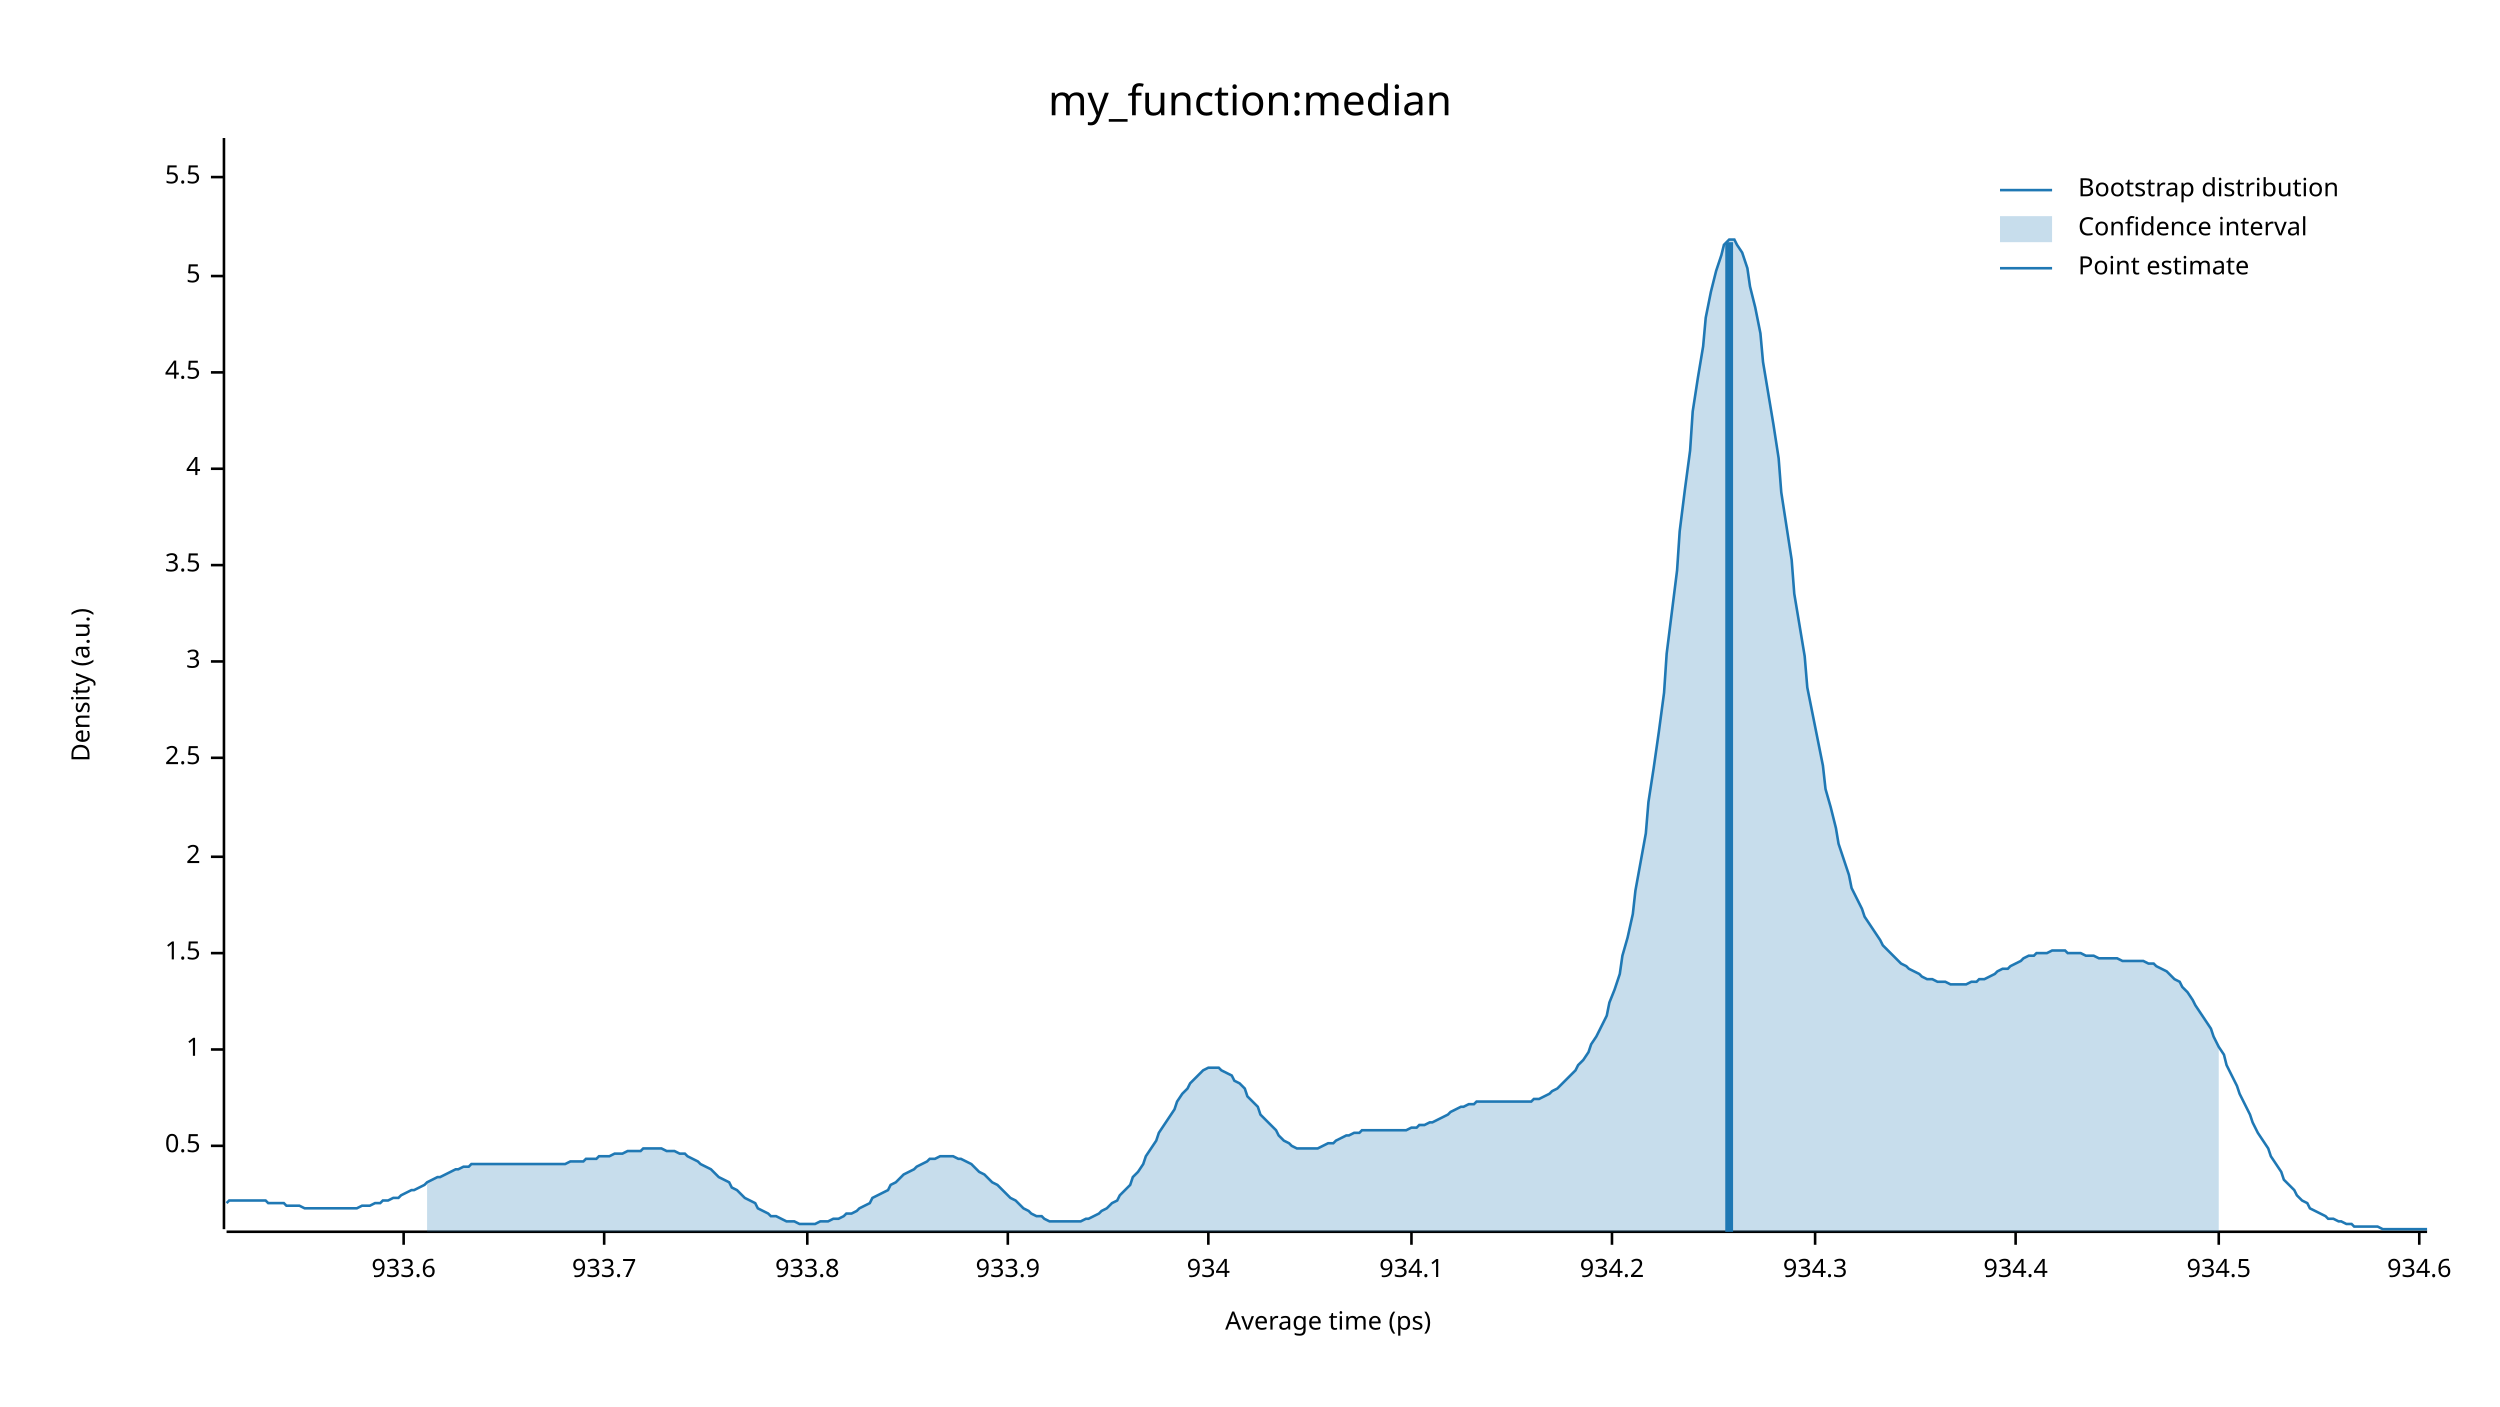
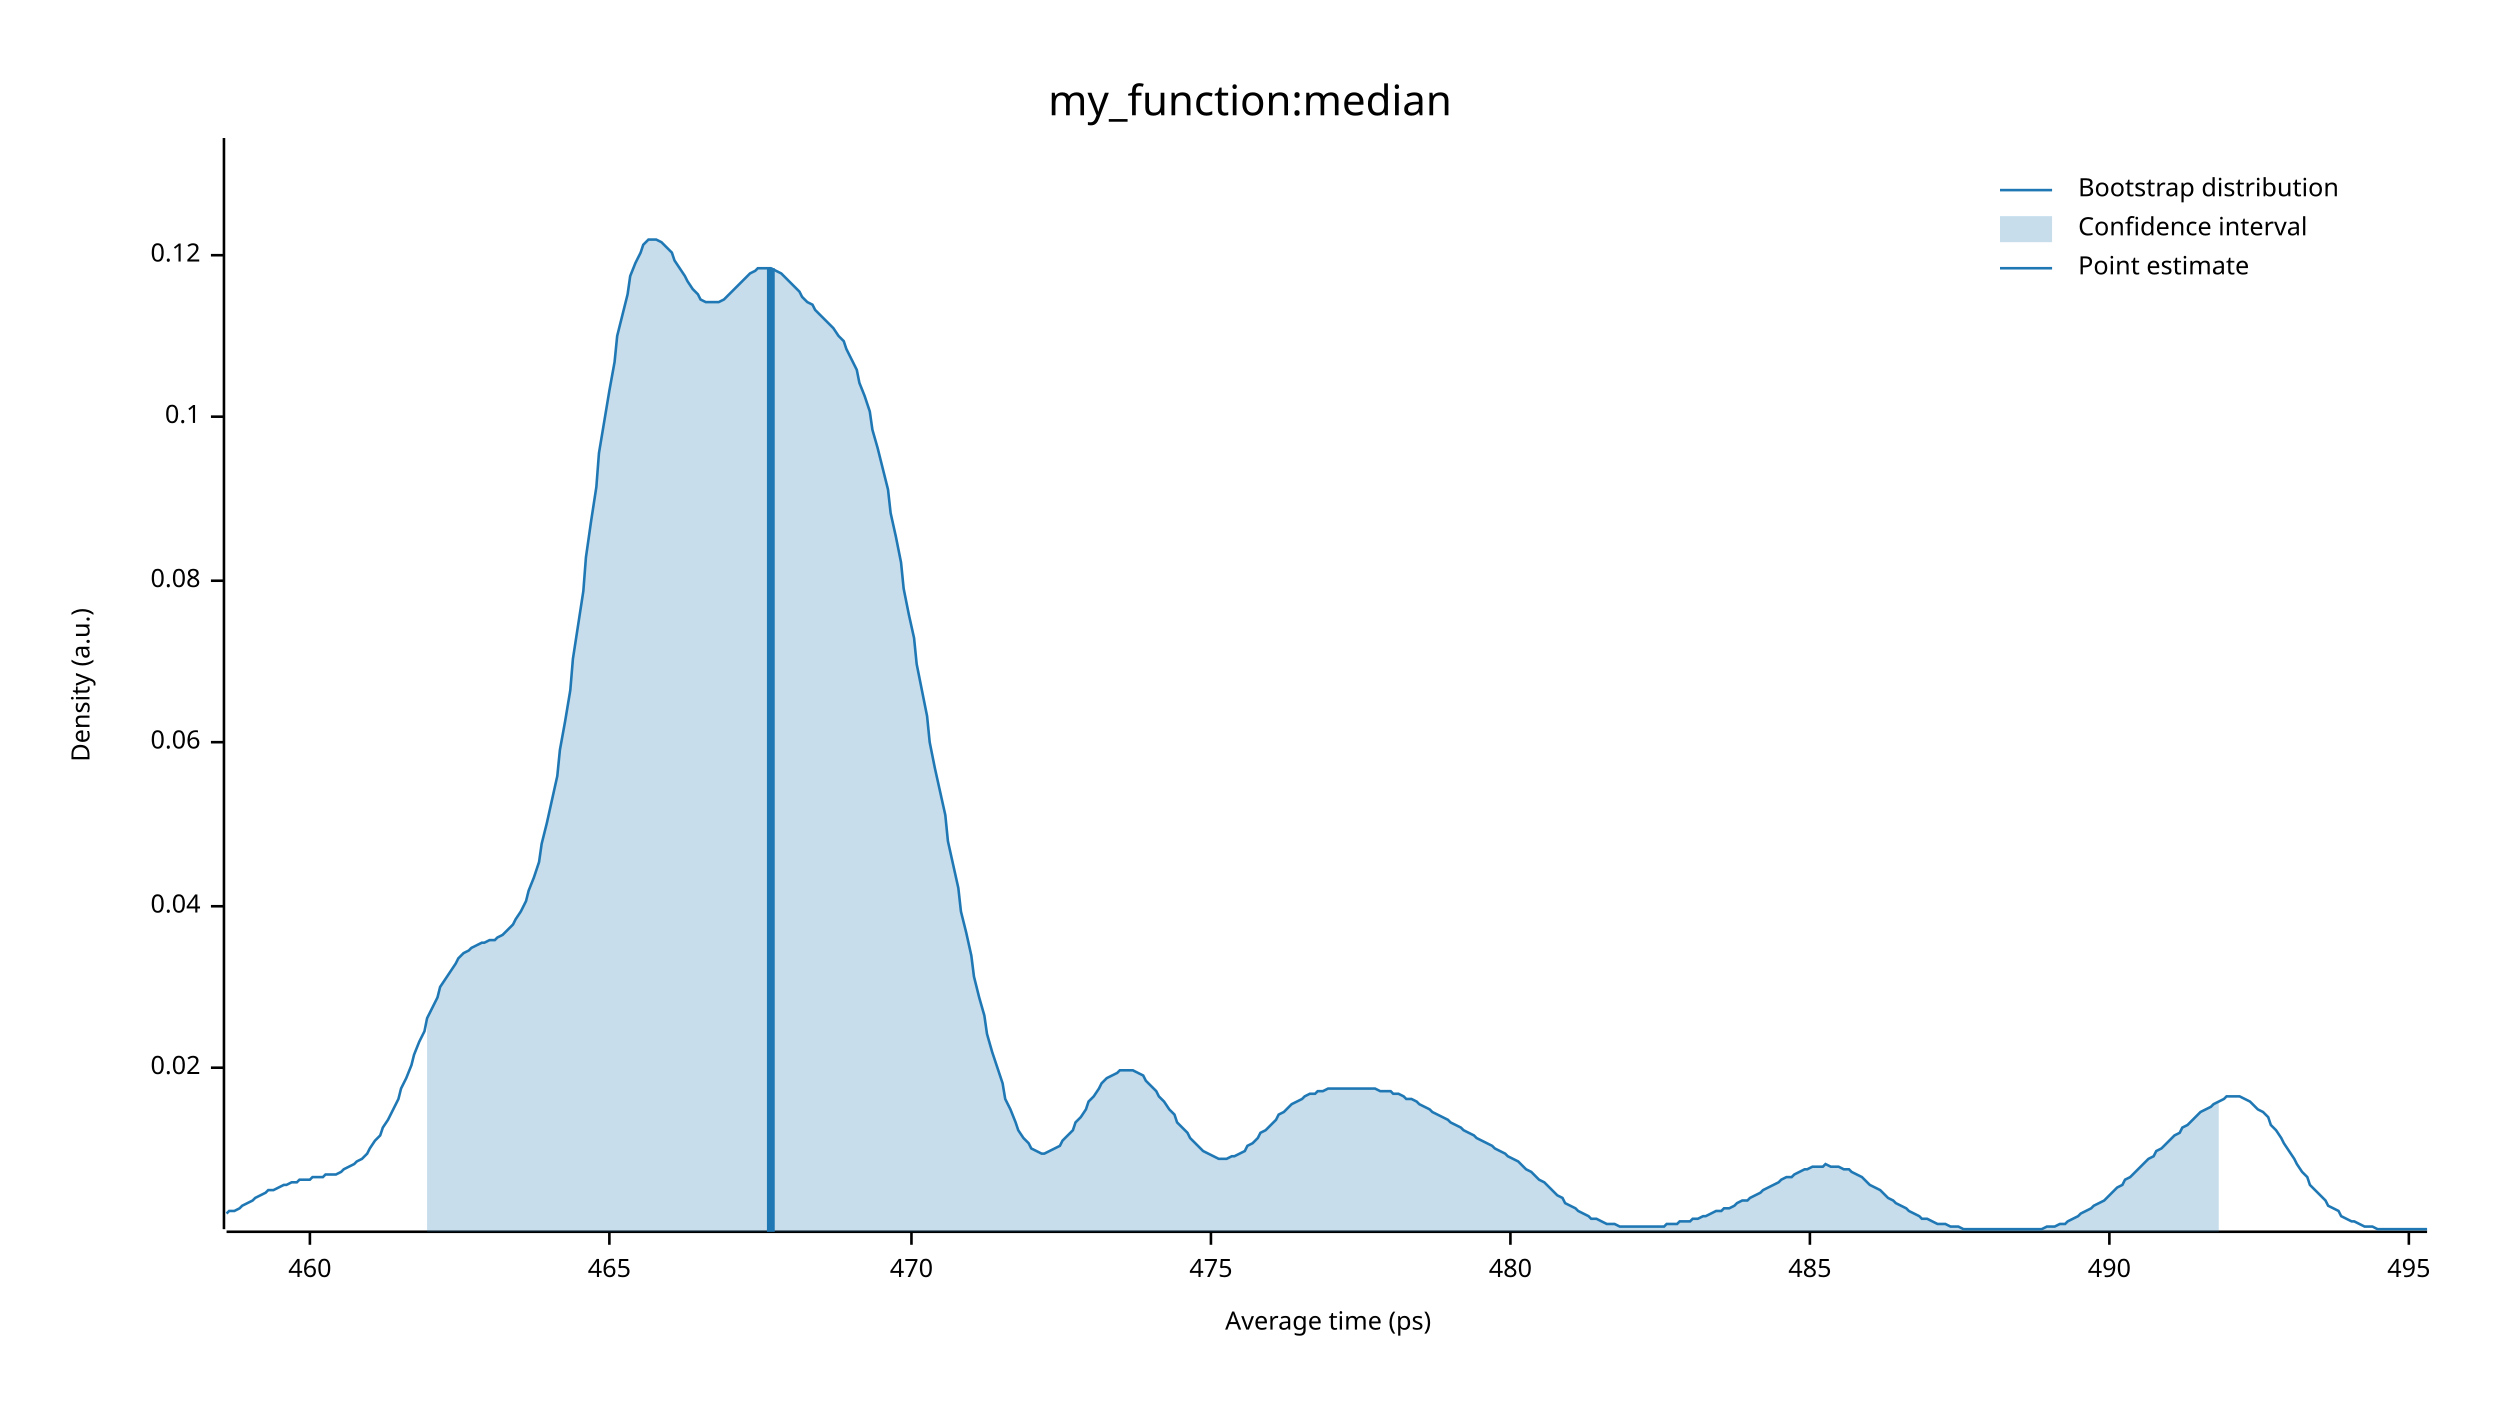
<svg xmlns="http://www.w3.org/2000/svg" width="960" height="540" viewBox="0 0 960 540">
  <text x="480" y="32" dy="0.76em" text-anchor="middle" font-family="sans-serif" font-size="16.129" opacity="1" fill="#000000">
my_function:median
</text>
  <text x="27" y="263" dy="0.76em" text-anchor="middle" font-family="sans-serif" font-size="9.677" opacity="1" fill="#000000" transform="rotate(270, 27, 263)">
Density (a.u.)
</text>
  <text x="510" y="513" dy="-0.5ex" text-anchor="middle" font-family="sans-serif" font-size="9.677" opacity="1" fill="#000000">
Average time (ps)
</text>
  <polyline fill="none" opacity="1" stroke="#000000" stroke-width="1" points="86,53 86,472 " />
-   <text x="77" y="440" dy="0.5ex" text-anchor="end" font-family="sans-serif" font-size="9.677" opacity="1" fill="#000000">
- 0.5
+   <text x="77" y="410" dy="0.5ex" text-anchor="end" font-family="sans-serif" font-size="9.677" opacity="1" fill="#000000">
+ 0.02
</text>
-   <polyline fill="none" opacity="1" stroke="#000000" stroke-width="1" points="81,440 86,440 " />
-   <text x="77" y="403" dy="0.5ex" text-anchor="end" font-family="sans-serif" font-size="9.677" opacity="1" fill="#000000">
- 1
+   <polyline fill="none" opacity="1" stroke="#000000" stroke-width="1" points="81,410 86,410 " />
+   <text x="77" y="348" dy="0.5ex" text-anchor="end" font-family="sans-serif" font-size="9.677" opacity="1" fill="#000000">
+ 0.04
</text>
-   <polyline fill="none" opacity="1" stroke="#000000" stroke-width="1" points="81,403 86,403 " />
-   <text x="77" y="366" dy="0.5ex" text-anchor="end" font-family="sans-serif" font-size="9.677" opacity="1" fill="#000000">
- 1.5
+   <polyline fill="none" opacity="1" stroke="#000000" stroke-width="1" points="81,348 86,348 " />
+   <text x="77" y="285" dy="0.5ex" text-anchor="end" font-family="sans-serif" font-size="9.677" opacity="1" fill="#000000">
+ 0.06
</text>
-   <polyline fill="none" opacity="1" stroke="#000000" stroke-width="1" points="81,366 86,366 " />
-   <text x="77" y="329" dy="0.5ex" text-anchor="end" font-family="sans-serif" font-size="9.677" opacity="1" fill="#000000">
- 2
+   <polyline fill="none" opacity="1" stroke="#000000" stroke-width="1" points="81,285 86,285 " />
+   <text x="77" y="223" dy="0.5ex" text-anchor="end" font-family="sans-serif" font-size="9.677" opacity="1" fill="#000000">
+ 0.08
</text>
-   <polyline fill="none" opacity="1" stroke="#000000" stroke-width="1" points="81,329 86,329 " />
-   <text x="77" y="291" dy="0.5ex" text-anchor="end" font-family="sans-serif" font-size="9.677" opacity="1" fill="#000000">
- 2.5
+   <polyline fill="none" opacity="1" stroke="#000000" stroke-width="1" points="81,223 86,223 " />
+   <text x="77" y="160" dy="0.5ex" text-anchor="end" font-family="sans-serif" font-size="9.677" opacity="1" fill="#000000">
+ 0.1
</text>
-   <polyline fill="none" opacity="1" stroke="#000000" stroke-width="1" points="81,291 86,291 " />
-   <text x="77" y="254" dy="0.5ex" text-anchor="end" font-family="sans-serif" font-size="9.677" opacity="1" fill="#000000">
- 3
+   <polyline fill="none" opacity="1" stroke="#000000" stroke-width="1" points="81,160 86,160 " />
+   <text x="77" y="98" dy="0.5ex" text-anchor="end" font-family="sans-serif" font-size="9.677" opacity="1" fill="#000000">
+ 0.12
</text>
-   <polyline fill="none" opacity="1" stroke="#000000" stroke-width="1" points="81,254 86,254 " />
-   <text x="77" y="217" dy="0.5ex" text-anchor="end" font-family="sans-serif" font-size="9.677" opacity="1" fill="#000000">
- 3.5
+   <polyline fill="none" opacity="1" stroke="#000000" stroke-width="1" points="81,98 86,98 " />
+   <polyline fill="none" opacity="1" stroke="#000000" stroke-width="1" points="87,473 932,473 " />
+   <text x="119" y="483" dy="0.76em" text-anchor="middle" font-family="sans-serif" font-size="9.677" opacity="1" fill="#000000">
+ 460
</text>
-   <polyline fill="none" opacity="1" stroke="#000000" stroke-width="1" points="81,217 86,217 " />
-   <text x="77" y="180" dy="0.5ex" text-anchor="end" font-family="sans-serif" font-size="9.677" opacity="1" fill="#000000">
- 4
+   <polyline fill="none" opacity="1" stroke="#000000" stroke-width="1" points="119,473 119,478 " />
+   <text x="234" y="483" dy="0.76em" text-anchor="middle" font-family="sans-serif" font-size="9.677" opacity="1" fill="#000000">
+ 465
</text>
-   <polyline fill="none" opacity="1" stroke="#000000" stroke-width="1" points="81,180 86,180 " />
-   <text x="77" y="143" dy="0.5ex" text-anchor="end" font-family="sans-serif" font-size="9.677" opacity="1" fill="#000000">
- 4.5
+   <polyline fill="none" opacity="1" stroke="#000000" stroke-width="1" points="234,473 234,478 " />
+   <text x="350" y="483" dy="0.76em" text-anchor="middle" font-family="sans-serif" font-size="9.677" opacity="1" fill="#000000">
+ 470
</text>
-   <polyline fill="none" opacity="1" stroke="#000000" stroke-width="1" points="81,143 86,143 " />
-   <text x="77" y="106" dy="0.5ex" text-anchor="end" font-family="sans-serif" font-size="9.677" opacity="1" fill="#000000">
- 5
+   <polyline fill="none" opacity="1" stroke="#000000" stroke-width="1" points="350,473 350,478 " />
+   <text x="465" y="483" dy="0.76em" text-anchor="middle" font-family="sans-serif" font-size="9.677" opacity="1" fill="#000000">
+ 475
</text>
-   <polyline fill="none" opacity="1" stroke="#000000" stroke-width="1" points="81,106 86,106 " />
-   <text x="77" y="68" dy="0.5ex" text-anchor="end" font-family="sans-serif" font-size="9.677" opacity="1" fill="#000000">
- 5.5
+   <polyline fill="none" opacity="1" stroke="#000000" stroke-width="1" points="465,473 465,478 " />
+   <text x="580" y="483" dy="0.76em" text-anchor="middle" font-family="sans-serif" font-size="9.677" opacity="1" fill="#000000">
+ 480
</text>
-   <polyline fill="none" opacity="1" stroke="#000000" stroke-width="1" points="81,68 86,68 " />
-   <polyline fill="none" opacity="1" stroke="#000000" stroke-width="1" points="87,473 932,473 " />
-   <text x="155" y="483" dy="0.76em" text-anchor="middle" font-family="sans-serif" font-size="9.677" opacity="1" fill="#000000">
- 933.6
+   <polyline fill="none" opacity="1" stroke="#000000" stroke-width="1" points="580,473 580,478 " />
+   <text x="695" y="483" dy="0.76em" text-anchor="middle" font-family="sans-serif" font-size="9.677" opacity="1" fill="#000000">
+ 485
</text>
-   <polyline fill="none" opacity="1" stroke="#000000" stroke-width="1" points="155,473 155,478 " />
-   <text x="232" y="483" dy="0.76em" text-anchor="middle" font-family="sans-serif" font-size="9.677" opacity="1" fill="#000000">
- 933.7
+   <polyline fill="none" opacity="1" stroke="#000000" stroke-width="1" points="695,473 695,478 " />
+   <text x="810" y="483" dy="0.76em" text-anchor="middle" font-family="sans-serif" font-size="9.677" opacity="1" fill="#000000">
+ 490
</text>
-   <polyline fill="none" opacity="1" stroke="#000000" stroke-width="1" points="232,473 232,478 " />
-   <text x="310" y="483" dy="0.76em" text-anchor="middle" font-family="sans-serif" font-size="9.677" opacity="1" fill="#000000">
- 933.8
+   <polyline fill="none" opacity="1" stroke="#000000" stroke-width="1" points="810,473 810,478 " />
+   <text x="925" y="483" dy="0.76em" text-anchor="middle" font-family="sans-serif" font-size="9.677" opacity="1" fill="#000000">
+ 495
</text>
-   <polyline fill="none" opacity="1" stroke="#000000" stroke-width="1" points="310,473 310,478 " />
-   <text x="387" y="483" dy="0.76em" text-anchor="middle" font-family="sans-serif" font-size="9.677" opacity="1" fill="#000000">
- 933.9
- </text>
-   <polyline fill="none" opacity="1" stroke="#000000" stroke-width="1" points="387,473 387,478 " />
-   <text x="464" y="483" dy="0.76em" text-anchor="middle" font-family="sans-serif" font-size="9.677" opacity="1" fill="#000000">
- 934
- </text>
-   <polyline fill="none" opacity="1" stroke="#000000" stroke-width="1" points="464,473 464,478 " />
-   <text x="542" y="483" dy="0.76em" text-anchor="middle" font-family="sans-serif" font-size="9.677" opacity="1" fill="#000000">
- 934.1
- </text>
-   <polyline fill="none" opacity="1" stroke="#000000" stroke-width="1" points="542,473 542,478 " />
-   <text x="619" y="483" dy="0.76em" text-anchor="middle" font-family="sans-serif" font-size="9.677" opacity="1" fill="#000000">
- 934.2
- </text>
-   <polyline fill="none" opacity="1" stroke="#000000" stroke-width="1" points="619,473 619,478 " />
-   <text x="697" y="483" dy="0.76em" text-anchor="middle" font-family="sans-serif" font-size="9.677" opacity="1" fill="#000000">
- 934.3
- </text>
-   <polyline fill="none" opacity="1" stroke="#000000" stroke-width="1" points="697,473 697,478 " />
-   <text x="774" y="483" dy="0.76em" text-anchor="middle" font-family="sans-serif" font-size="9.677" opacity="1" fill="#000000">
- 934.4
- </text>
-   <polyline fill="none" opacity="1" stroke="#000000" stroke-width="1" points="774,473 774,478 " />
-   <text x="852" y="483" dy="0.76em" text-anchor="middle" font-family="sans-serif" font-size="9.677" opacity="1" fill="#000000">
- 934.5
- </text>
-   <polyline fill="none" opacity="1" stroke="#000000" stroke-width="1" points="852,473 852,478 " />
-   <text x="929" y="483" dy="0.76em" text-anchor="middle" font-family="sans-serif" font-size="9.677" opacity="1" fill="#000000">
- 934.6
- </text>
-   <polyline fill="none" opacity="1" stroke="#000000" stroke-width="1" points="929,473 929,478 " />
-   <polyline fill="none" opacity="1" stroke="#1F78B4" stroke-width="1" points="87,462 88,461 90,461 92,461 93,461 95,461 97,461 98,461 100,461 102,461 103,462 105,462 107,462 109,462 110,463 112,463 114,463 115,463 117,464 119,464 120,464 122,464 124,464 125,464 127,464 129,464 131,464 132,464 134,464 136,464 137,464 139,463 141,463 142,463 144,462 146,462 147,461 149,461 151,460 153,460 154,459 156,458 158,457 159,457 161,456 163,455 164,454 166,453 168,452 169,452 171,451 173,450 175,449 176,449 178,448 180,448 181,447 183,447 185,447 186,447 188,447 190,447 191,447 193,447 195,447 197,447 198,447 200,447 202,447 203,447 205,447 207,447 208,447 210,447 212,447 214,447 215,447 217,447 219,446 220,446 222,446 224,446 225,445 227,445 229,445 230,444 232,444 234,444 236,443 237,443 239,443 241,442 242,442 244,442 246,442 247,441 249,441 251,441 252,441 254,441 256,442 258,442 259,442 261,443 263,443 264,444 266,445 268,446 269,447 271,448 273,449 274,450 276,452 278,453 280,454 281,456 283,457 285,459 286,460 288,461 290,462 291,464 293,465 295,466 296,467 298,467 300,468 302,469 303,469 305,469 307,470 308,470 310,470 312,470 313,470 315,469 317,469 318,469 320,468 322,468 324,467 325,466 327,466 329,465 330,464 332,463 334,462 335,460 337,459 339,458 341,457 342,455 344,454 346,452 347,451 349,450 351,449 352,448 354,447 356,446 357,445 359,445 361,444 363,444 364,444 366,444 368,445 369,445 371,446 373,447 374,448 376,450 378,451 379,452 381,454 383,455 385,457 386,458 388,460 390,461 391,462 393,464 395,465 396,466 398,467 400,467 401,468 403,469 405,469 407,469 408,469 410,469 412,469 413,469 415,469 417,468 418,468 420,467 422,466 423,465 425,464 427,462 429,461 430,459 432,457 434,455 435,452 437,450 439,447 440,444 442,441 444,438 445,435 447,432 449,429 451,426 452,423 454,420 456,418 457,416 459,414 461,412 462,411 464,410 466,410 468,410 469,411 471,412 473,413 474,415 476,416 478,418 479,421 481,423 483,425 484,428 486,430 488,432 490,434 491,436 493,438 495,439 496,440 498,441 500,441 501,441 503,441 505,441 506,441 508,440 510,439 512,439 513,438 515,437 517,436 518,436 520,435 522,435 523,434 525,434 527,434 528,434 530,434 532,434 534,434 535,434 537,434 539,434 540,434 542,433 544,433 545,432 547,432 549,431 550,431 552,430 554,429 556,428 557,427 559,426 561,425 562,425 564,424 566,424 567,423 569,423 571,423 573,423 574,423 576,423 578,423 579,423 581,423 583,423 584,423 586,423 588,423 589,422 591,422 593,421 595,420 596,419 598,418 600,416 601,415 603,413 605,411 606,409 608,407 610,404 611,401 613,398 615,394 617,390 618,385 620,380 622,374 623,367 625,360 627,351 628,342 630,331 632,320 633,308 635,295 637,281 639,266 640,251 642,235 644,219 645,204 647,188 649,173 650,158 652,145 654,133 655,122 657,112 659,104 661,98 662,94 664,92 666,92 667,94 669,97 671,103 672,110 674,118 676,128 677,139 679,151 681,163 683,176 684,189 686,202 688,215 689,228 691,240 693,252 694,264 696,274 698,284 700,294 701,303 703,310 705,318 706,324 708,330 710,336 711,341 713,345 715,349 716,352 718,355 720,358 722,361 723,363 725,365 727,367 728,368 730,370 732,371 733,372 735,373 737,374 738,375 740,376 742,376 744,377 745,377 747,377 749,378 750,378 752,378 754,378 755,378 757,377 759,377 760,376 762,376 764,375 766,374 767,373 769,372 771,372 772,371 774,370 776,369 777,368 779,367 781,367 782,366 784,366 786,366 788,365 789,365 791,365 793,365 794,366 796,366 798,366 799,366 801,367 803,367 804,367 806,368 808,368 810,368 811,368 813,368 815,369 816,369 818,369 820,369 821,369 823,369 825,370 827,370 828,371 830,372 832,373 833,374 835,376 837,377 838,379 840,381 842,384 843,386 845,389 847,392 849,395 850,398 852,402 854,405 855,409 857,413 859,417 860,420 862,424 864,428 865,431 867,435 869,438 871,441 872,444 874,447 876,450 877,453 879,455 881,457 882,459 884,461 886,462 887,464 889,465 891,466 893,467 894,468 896,468 898,469 899,469 901,470 903,470 904,471 906,471 908,471 909,471 911,471 913,471 915,472 916,472 918,472 920,472 921,472 923,472 925,472 926,472 928,472 930,472 932,472 " />
-   <polygon opacity="0.25" fill="#1F78B4" points="164,454 166,453 168,452 169,452 171,451 173,450 175,449 176,449 178,448 180,448 181,447 183,447 185,447 186,447 188,447 190,447 191,447 193,447 195,447 197,447 198,447 200,447 202,447 203,447 205,447 207,447 208,447 210,447 212,447 214,447 215,447 217,447 219,446 220,446 222,446 224,446 225,445 227,445 229,445 230,444 232,444 234,444 236,443 237,443 239,443 241,442 242,442 244,442 246,442 247,441 249,441 251,441 252,441 254,441 256,442 258,442 259,442 261,443 263,443 264,444 266,445 268,446 269,447 271,448 273,449 274,450 276,452 278,453 280,454 281,456 283,457 285,459 286,460 288,461 290,462 291,464 293,465 295,466 296,467 298,467 300,468 302,469 303,469 305,469 307,470 308,470 310,470 312,470 313,470 315,469 317,469 318,469 320,468 322,468 324,467 325,466 327,466 329,465 330,464 332,463 334,462 335,460 337,459 339,458 341,457 342,455 344,454 346,452 347,451 349,450 351,449 352,448 354,447 356,446 357,445 359,445 361,444 363,444 364,444 366,444 368,445 369,445 371,446 373,447 374,448 376,450 378,451 379,452 381,454 383,455 385,457 386,458 388,460 390,461 391,462 393,464 395,465 396,466 398,467 400,467 401,468 403,469 405,469 407,469 408,469 410,469 412,469 413,469 415,469 417,468 418,468 420,467 422,466 423,465 425,464 427,462 429,461 430,459 432,457 434,455 435,452 437,450 439,447 440,444 442,441 444,438 445,435 447,432 449,429 451,426 452,423 454,420 456,418 457,416 459,414 461,412 462,411 464,410 466,410 468,410 469,411 471,412 473,413 474,415 476,416 478,418 479,421 481,423 483,425 484,428 486,430 488,432 490,434 491,436 493,438 495,439 496,440 498,441 500,441 501,441 503,441 505,441 506,441 508,440 510,439 512,439 513,438 515,437 517,436 518,436 520,435 522,435 523,434 525,434 527,434 528,434 530,434 532,434 534,434 535,434 537,434 539,434 540,434 542,433 544,433 545,432 547,432 549,431 550,431 552,430 554,429 556,428 557,427 559,426 561,425 562,425 564,424 566,424 567,423 569,423 571,423 573,423 574,423 576,423 578,423 579,423 581,423 583,423 584,423 586,423 588,423 589,422 591,422 593,421 595,420 596,419 598,418 600,416 601,415 603,413 605,411 606,409 608,407 610,404 611,401 613,398 615,394 617,390 618,385 620,380 622,374 623,367 625,360 627,351 628,342 630,331 632,320 633,308 635,295 637,281 639,266 640,251 642,235 644,219 645,204 647,188 649,173 650,158 652,145 654,133 655,122 657,112 659,104 661,98 662,94 664,92 666,92 667,94 669,97 671,103 672,110 674,118 676,128 677,139 679,151 681,163 683,176 684,189 686,202 688,215 689,228 691,240 693,252 694,264 696,274 698,284 700,294 701,303 703,310 705,318 706,324 708,330 710,336 711,341 713,345 715,349 716,352 718,355 720,358 722,361 723,363 725,365 727,367 728,368 730,370 732,371 733,372 735,373 737,374 738,375 740,376 742,376 744,377 745,377 747,377 749,378 750,378 752,378 754,378 755,378 757,377 759,377 760,376 762,376 764,375 766,374 767,373 769,372 771,372 772,371 774,370 776,369 777,368 779,367 781,367 782,366 784,366 786,366 788,365 789,365 791,365 793,365 794,366 796,366 798,366 799,366 801,367 803,367 804,367 806,368 808,368 810,368 811,368 813,368 815,369 816,369 818,369 820,369 821,369 823,369 825,370 827,370 828,371 830,372 832,373 833,374 835,376 837,377 838,379 840,381 842,384 843,386 845,389 847,392 849,395 850,398 852,402 852,473 164,473 " />
-   <polyline fill="none" opacity="1" stroke="#1F78B4" stroke-width="3" points="664,473 664,93 " />
+   <polyline fill="none" opacity="1" stroke="#000000" stroke-width="1" points="925,473 925,478 " />
+   <polyline fill="none" opacity="1" stroke="#1F78B4" stroke-width="1" points="87,466 88,465 90,465 92,464 93,463 95,462 97,461 98,460 100,459 102,458 103,457 105,457 107,456 109,455 110,455 112,454 114,454 115,453 117,453 119,453 120,452 122,452 124,452 125,451 127,451 129,451 131,450 132,449 134,448 136,447 137,446 139,445 141,443 142,441 144,438 146,436 147,433 149,430 151,426 153,422 154,418 156,414 158,409 159,405 161,400 163,396 164,391 166,387 168,383 169,379 171,376 173,373 175,370 176,368 178,366 180,365 181,364 183,363 185,362 186,362 188,361 190,361 191,360 193,359 195,357 197,355 198,353 200,350 202,346 203,342 205,337 207,331 208,324 210,316 212,307 214,298 215,288 217,277 219,265 220,253 222,240 224,227 225,214 227,200 229,187 230,174 232,162 234,150 236,139 237,129 239,121 241,113 242,106 244,101 246,97 247,94 249,92 251,92 252,92 254,93 256,95 258,97 259,100 261,103 263,106 264,108 266,111 268,113 269,115 271,116 273,116 274,116 276,116 278,115 280,113 281,112 283,110 285,108 286,107 288,105 290,104 291,103 293,103 295,103 296,103 298,104 300,105 302,107 303,108 305,110 307,112 308,114 310,116 312,117 313,119 315,121 317,123 318,124 320,126 322,129 324,131 325,134 327,138 329,142 330,147 332,152 334,158 335,165 337,172 339,180 341,188 342,197 344,206 346,216 347,226 349,236 351,245 352,255 354,265 356,275 357,285 359,295 361,304 363,313 364,323 366,332 368,341 369,350 371,358 373,367 374,375 376,383 378,390 379,397 381,404 383,410 385,416 386,422 388,426 390,431 391,434 393,437 395,439 396,441 398,442 400,443 401,443 403,442 405,441 407,440 408,438 410,436 412,434 413,431 415,429 417,426 418,423 420,421 422,418 423,416 425,414 427,413 429,412 430,411 432,411 434,411 435,411 437,412 439,413 440,415 442,417 444,419 445,421 447,423 449,426 451,428 452,431 454,433 456,435 457,437 459,439 461,441 462,442 464,443 466,444 468,445 469,445 471,445 473,444 474,444 476,443 478,442 479,440 481,439 483,437 484,435 486,434 488,432 490,430 491,428 493,427 495,425 496,424 498,423 500,422 501,421 503,420 505,420 506,419 508,419 510,418 512,418 513,418 515,418 517,418 518,418 520,418 522,418 523,418 525,418 527,418 528,418 530,419 532,419 534,419 535,420 537,420 539,421 540,422 542,422 544,423 545,424 547,425 549,426 550,427 552,428 554,429 556,430 557,431 559,432 561,433 562,434 564,435 566,436 567,437 569,438 571,439 573,440 574,441 576,442 578,443 579,444 581,445 583,446 584,447 586,449 588,450 589,451 591,453 593,454 595,456 596,457 598,459 600,460 601,462 603,463 605,464 606,465 608,466 610,467 611,468 613,468 615,469 617,470 618,470 620,470 622,471 623,471 625,471 627,471 628,471 630,471 632,471 633,471 635,471 637,471 639,471 640,470 642,470 644,470 645,469 647,469 649,469 650,468 652,468 654,467 655,467 657,466 659,465 661,465 662,464 664,464 666,463 667,462 669,461 671,461 672,460 674,459 676,458 677,457 679,456 681,455 683,454 684,453 686,452 688,452 689,451 691,450 693,449 694,449 696,448 698,448 700,448 701,447 703,448 705,448 706,448 708,449 710,449 711,450 713,451 715,452 716,453 718,455 720,456 722,457 723,458 725,460 727,461 728,462 730,463 732,464 733,465 735,466 737,467 738,468 740,468 742,469 744,470 745,470 747,470 749,471 750,471 752,471 754,472 755,472 757,472 759,472 760,472 762,472 764,472 766,472 767,472 769,472 771,472 772,472 774,472 776,472 777,472 779,472 781,472 782,472 784,472 786,471 788,471 789,471 791,470 793,470 794,469 796,468 798,467 799,466 801,465 803,464 804,463 806,462 808,461 810,459 811,458 813,456 815,455 816,453 818,452 820,450 821,449 823,447 825,445 827,444 828,442 830,441 832,439 833,438 835,436 837,435 838,433 840,432 842,430 843,429 845,427 847,426 849,425 850,424 852,423 854,422 855,421 857,421 859,421 860,421 862,422 864,423 865,424 867,426 869,427 871,429 872,432 874,434 876,437 877,439 879,442 881,445 882,447 884,450 886,452 887,455 889,457 891,459 893,461 894,463 896,464 898,465 899,467 901,468 903,469 904,469 906,470 908,471 909,471 911,471 913,472 915,472 916,472 918,472 920,472 921,472 923,472 925,472 926,472 928,472 930,472 932,472 " />
+   <polygon opacity="0.25" fill="#1F78B4" points="164,391 166,387 168,383 169,379 171,376 173,373 175,370 176,368 178,366 180,365 181,364 183,363 185,362 186,362 188,361 190,361 191,360 193,359 195,357 197,355 198,353 200,350 202,346 203,342 205,337 207,331 208,324 210,316 212,307 214,298 215,288 217,277 219,265 220,253 222,240 224,227 225,214 227,200 229,187 230,174 232,162 234,150 236,139 237,129 239,121 241,113 242,106 244,101 246,97 247,94 249,92 251,92 252,92 254,93 256,95 258,97 259,100 261,103 263,106 264,108 266,111 268,113 269,115 271,116 273,116 274,116 276,116 278,115 280,113 281,112 283,110 285,108 286,107 288,105 290,104 291,103 293,103 295,103 296,103 298,104 300,105 302,107 303,108 305,110 307,112 308,114 310,116 312,117 313,119 315,121 317,123 318,124 320,126 322,129 324,131 325,134 327,138 329,142 330,147 332,152 334,158 335,165 337,172 339,180 341,188 342,197 344,206 346,216 347,226 349,236 351,245 352,255 354,265 356,275 357,285 359,295 361,304 363,313 364,323 366,332 368,341 369,350 371,358 373,367 374,375 376,383 378,390 379,397 381,404 383,410 385,416 386,422 388,426 390,431 391,434 393,437 395,439 396,441 398,442 400,443 401,443 403,442 405,441 407,440 408,438 410,436 412,434 413,431 415,429 417,426 418,423 420,421 422,418 423,416 425,414 427,413 429,412 430,411 432,411 434,411 435,411 437,412 439,413 440,415 442,417 444,419 445,421 447,423 449,426 451,428 452,431 454,433 456,435 457,437 459,439 461,441 462,442 464,443 466,444 468,445 469,445 471,445 473,444 474,444 476,443 478,442 479,440 481,439 483,437 484,435 486,434 488,432 490,430 491,428 493,427 495,425 496,424 498,423 500,422 501,421 503,420 505,420 506,419 508,419 510,418 512,418 513,418 515,418 517,418 518,418 520,418 522,418 523,418 525,418 527,418 528,418 530,419 532,419 534,419 535,420 537,420 539,421 540,422 542,422 544,423 545,424 547,425 549,426 550,427 552,428 554,429 556,430 557,431 559,432 561,433 562,434 564,435 566,436 567,437 569,438 571,439 573,440 574,441 576,442 578,443 579,444 581,445 583,446 584,447 586,449 588,450 589,451 591,453 593,454 595,456 596,457 598,459 600,460 601,462 603,463 605,464 606,465 608,466 610,467 611,468 613,468 615,469 617,470 618,470 620,470 622,471 623,471 625,471 627,471 628,471 630,471 632,471 633,471 635,471 637,471 639,471 640,470 642,470 644,470 645,469 647,469 649,469 650,468 652,468 654,467 655,467 657,466 659,465 661,465 662,464 664,464 666,463 667,462 669,461 671,461 672,460 674,459 676,458 677,457 679,456 681,455 683,454 684,453 686,452 688,452 689,451 691,450 693,449 694,449 696,448 698,448 700,448 701,447 703,448 705,448 706,448 708,449 710,449 711,450 713,451 715,452 716,453 718,455 720,456 722,457 723,458 725,460 727,461 728,462 730,463 732,464 733,465 735,466 737,467 738,468 740,468 742,469 744,470 745,470 747,470 749,471 750,471 752,471 754,472 755,472 757,472 759,472 760,472 762,472 764,472 766,472 767,472 769,472 771,472 772,472 774,472 776,472 777,472 779,472 781,472 782,472 784,472 786,471 788,471 789,471 791,470 793,470 794,469 796,468 798,467 799,466 801,465 803,464 804,463 806,462 808,461 810,459 811,458 813,456 815,455 816,453 818,452 820,450 821,449 823,447 825,445 827,444 828,442 830,441 832,439 833,438 835,436 837,435 838,433 840,432 842,430 843,429 845,427 847,426 849,425 850,424 852,423 852,473 164,473 " />
+   <polyline fill="none" opacity="1" stroke="#1F78B4" stroke-width="3" points="296,473 296,103 " />
  <text x="798" y="68" dy="0.76em" text-anchor="start" font-family="sans-serif" font-size="9.677" opacity="1" fill="#000000">
Bootstrap distribution
</text>
  <text x="798" y="83" dy="0.76em" text-anchor="start" font-family="sans-serif" font-size="9.677" opacity="1" fill="#000000">
Confidence interval
</text>
  <text x="798" y="98" dy="0.76em" text-anchor="start" font-family="sans-serif" font-size="9.677" opacity="1" fill="#000000">
Point estimate
</text>
  <polyline fill="none" opacity="1" stroke="#1F78B4" stroke-width="1" points="768,73 788,73 " />
  <rect x="768" y="83" width="20" height="10" opacity="0.25" fill="#1F78B4" stroke="none" />
  <polyline fill="none" opacity="1" stroke="#1F78B4" stroke-width="1" points="768,103 788,103 " />
</svg>
